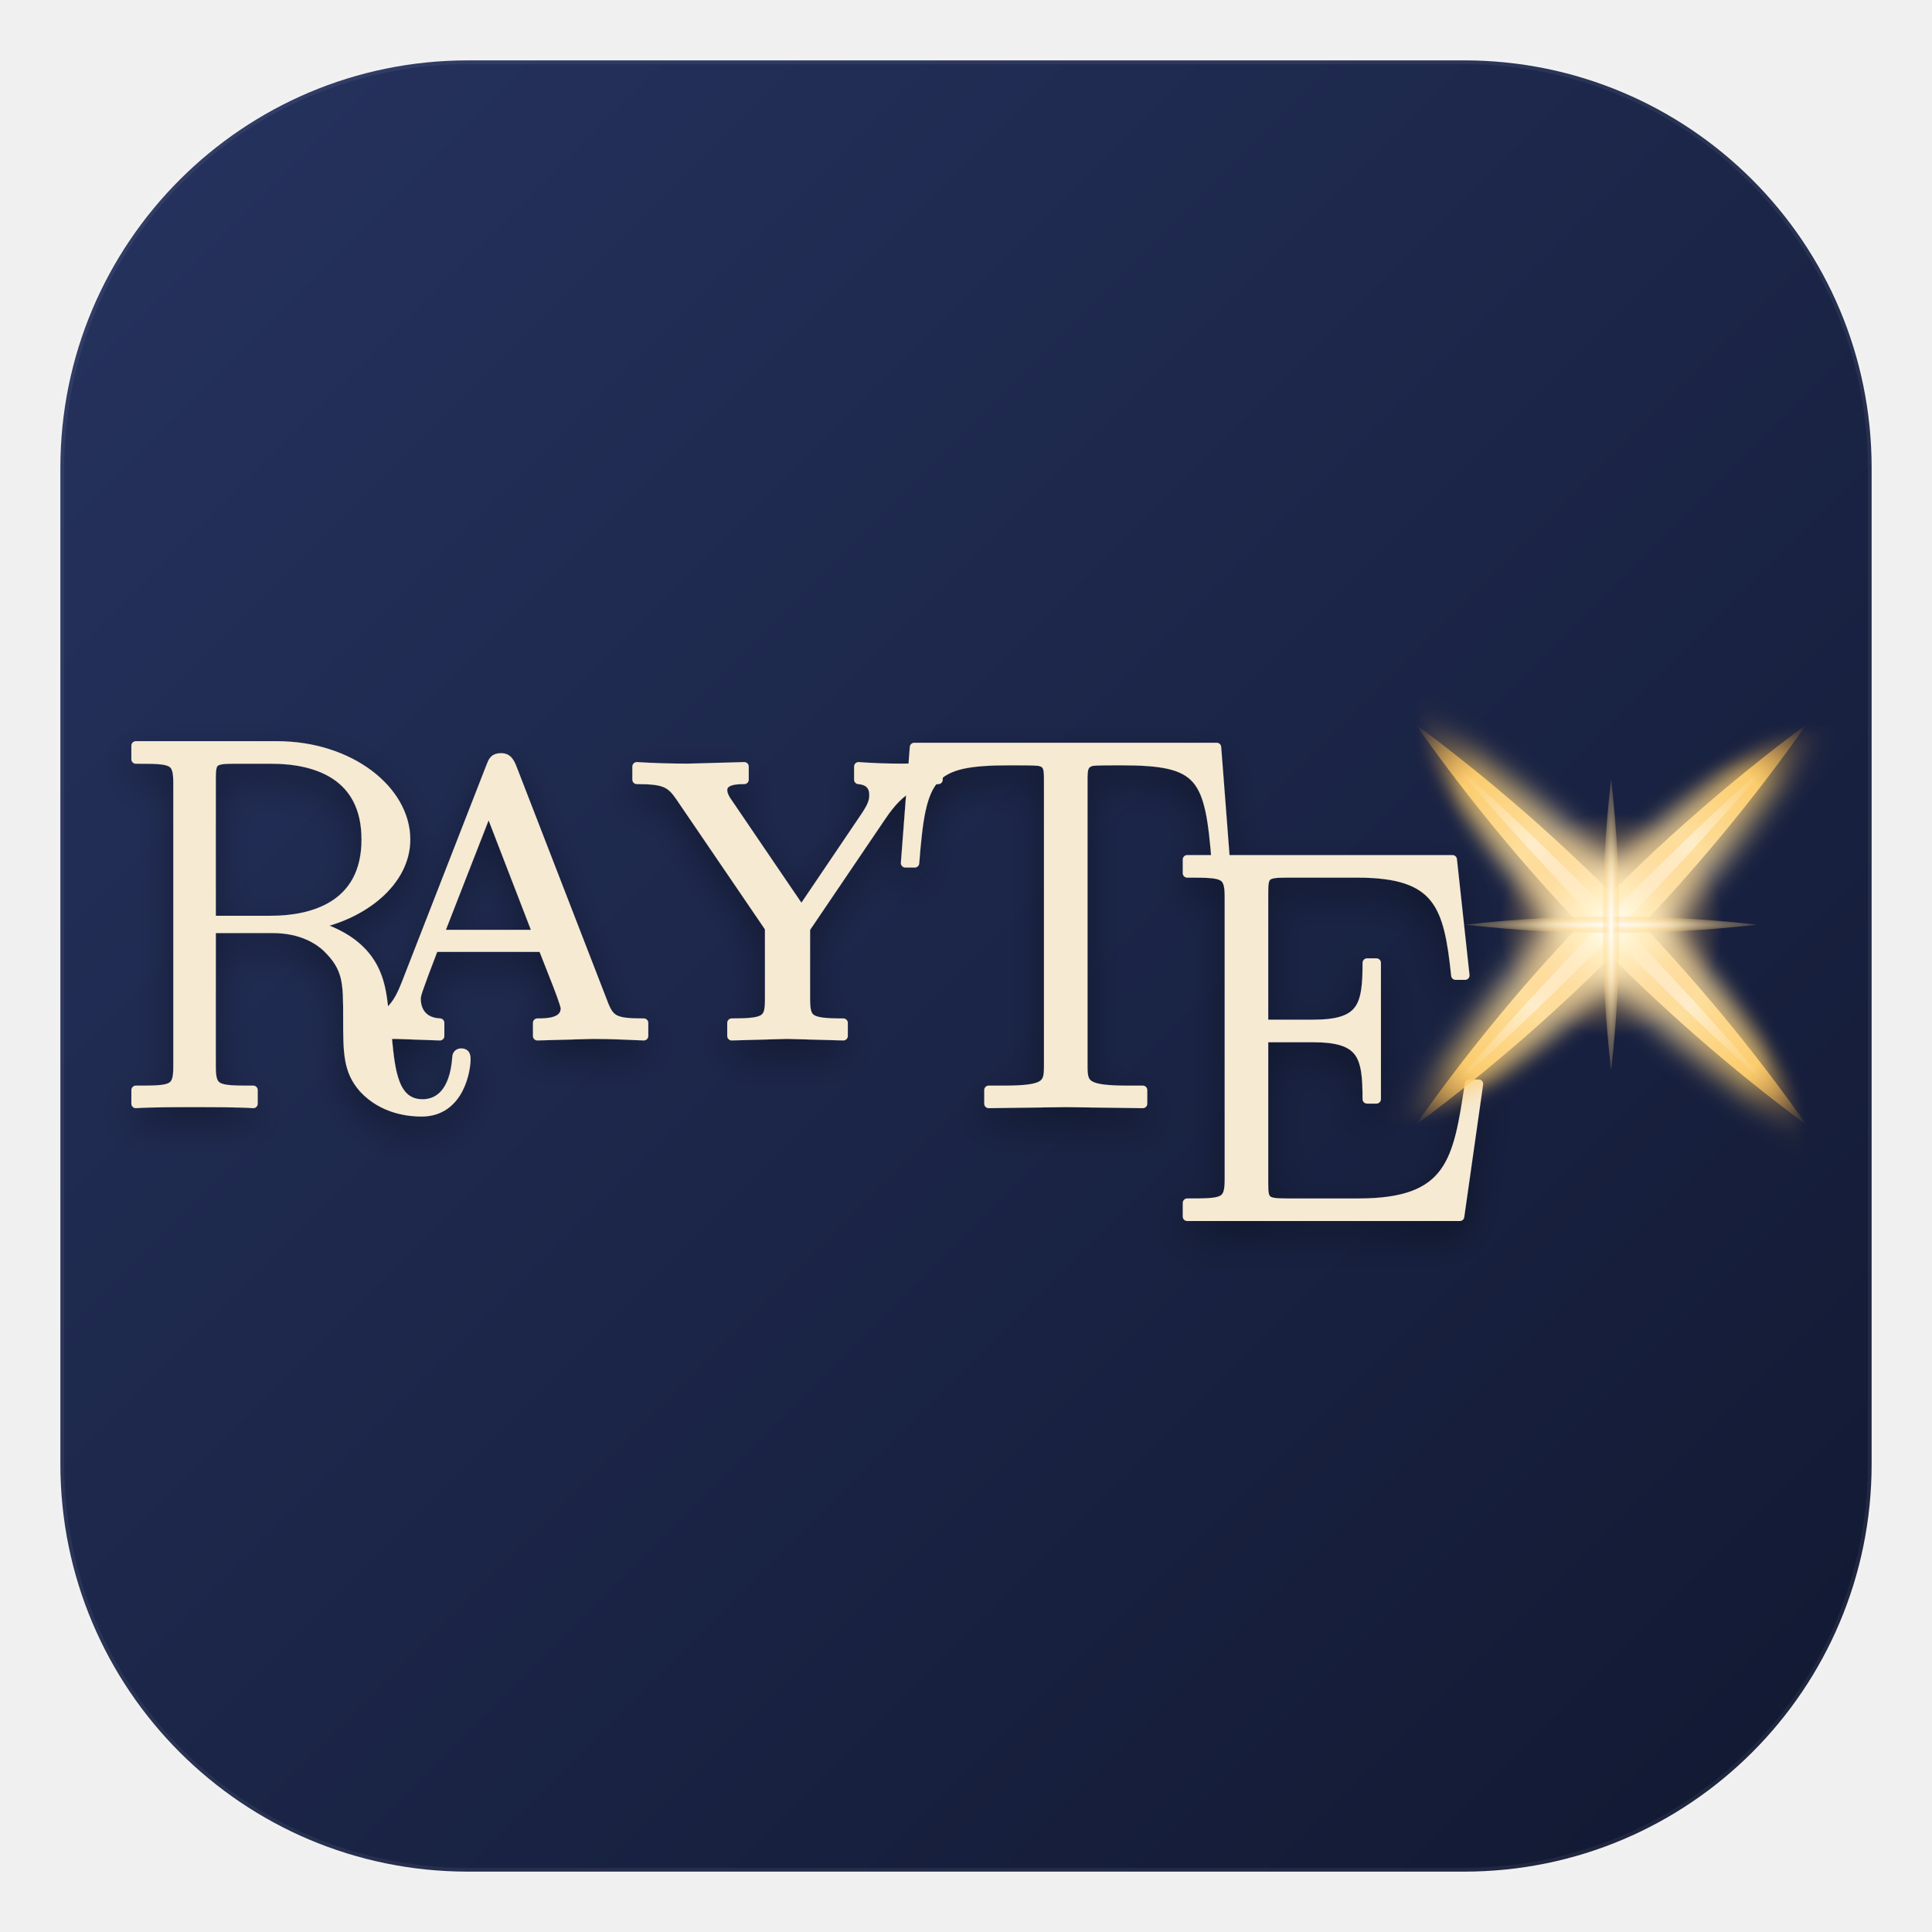
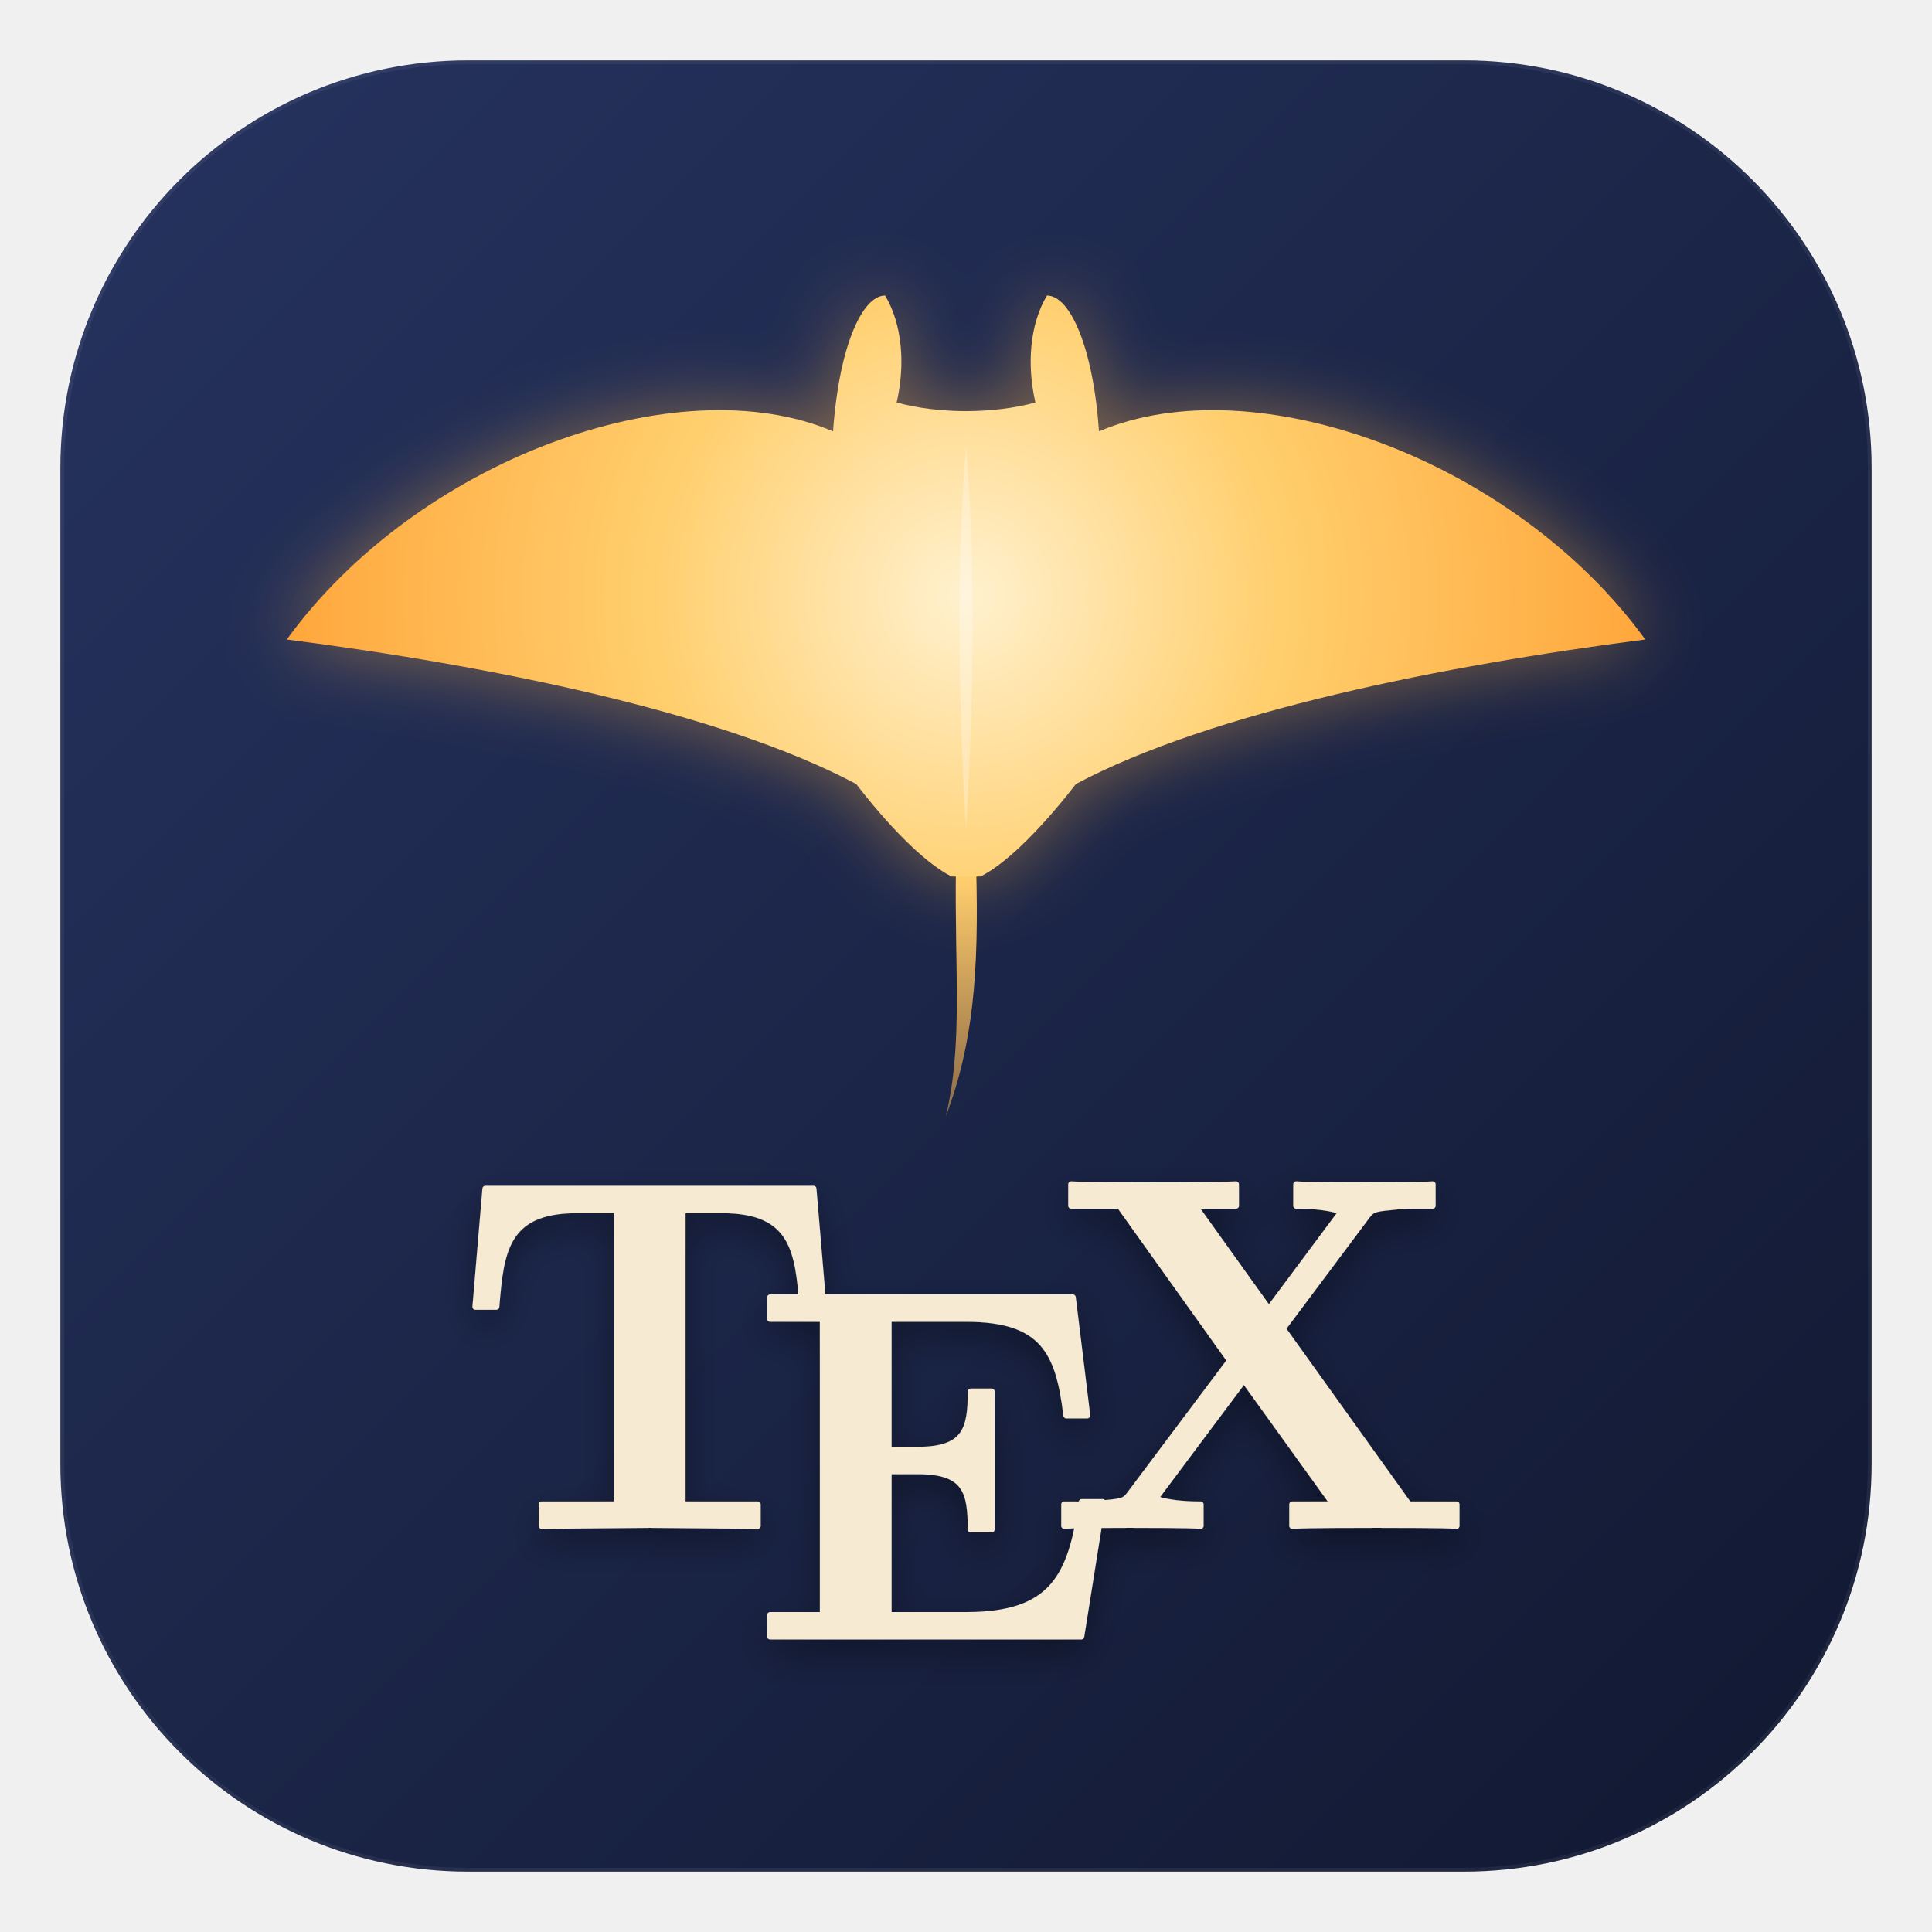
<svg xmlns="http://www.w3.org/2000/svg" viewBox="0 0 1024 1024" width="1024" height="1024">
  <defs>
    <linearGradient id="bg" x1="0" y1="0" x2="1" y2="1">
      <stop offset="0" stop-color="#26335f" />
      <stop offset="1" stop-color="#111831" />
    </linearGradient>
-     <linearGradient id="beam" gradientUnits="userSpaceOnUse" x1="-400" y1="0" x2="400" y2="0">
-       <stop offset="0" stop-color="#ffae3b" stop-opacity="0" />
-       <stop offset="0.14" stop-color="#ffcf6e" stop-opacity="0.95" />
-       <stop offset="0.5" stop-color="#fff4d8" />
-       <stop offset="0.86" stop-color="#ffcf6e" stop-opacity="0.95" />
-       <stop offset="1" stop-color="#ffae3b" stop-opacity="0" />
+     <radialGradient id="ray" gradientUnits="userSpaceOnUse" cx="500" cy="300" r="480">
+       <stop offset="0" stop-color="#fff1cf" />
+       <stop offset="0.45" stop-color="#ffcf6e" />
+       <stop offset="1" stop-color="#ffa53a" />
+     </radialGradient>
+     <linearGradient id="tail" gradientUnits="userSpaceOnUse" x1="0" y1="494" x2="0" y2="770">
+       <stop offset="0" stop-color="#ffcf6e" />
+       <stop offset="1" stop-color="#ffa53a" stop-opacity="0.15" />
    </linearGradient>
-     <linearGradient id="core" gradientUnits="userSpaceOnUse" x1="-310" y1="0" x2="310" y2="0">
-       <stop offset="0" stop-color="#ffffff" stop-opacity="0" />
-       <stop offset="0.5" stop-color="#ffffff" stop-opacity="0.95" />
-       <stop offset="1" stop-color="#ffffff" stop-opacity="0" />
-     </linearGradient>
-     <radialGradient id="spark">
-       <stop offset="0" stop-color="#ffffff" stop-opacity="0.95" />
-       <stop offset="0.25" stop-color="#fff0c4" stop-opacity="0.75" />
-       <stop offset="1" stop-color="#ffb347" stop-opacity="0" />
-     </radialGradient>
-     <radialGradient id="star">
-       <stop offset="0" stop-color="#ffffff" />
-       <stop offset="1" stop-color="#ffcf6e" stop-opacity="0.2" />
-     </radialGradient>
-     <filter id="blur" x="-20%" y="-300%" width="140%" height="700%">
-       <feGaussianBlur stdDeviation="18" />
+     <filter id="glow" x="-20%" y="-30%" width="140%" height="160%">
+       <feGaussianBlur stdDeviation="26" />
    </filter>
    <filter id="shadow" x="-10%" y="-10%" width="120%" height="130%">
      <feDropShadow dx="0" dy="3" stdDeviation="3.5" flood-color="#000" flood-opacity="0.35" />
    </filter>
-     <path id="g0-121" d="M59.178-48.717V-51.208C57.086-51.009 54.296-50.909 52.204-50.909C49.514-50.909 46.725-51.009 44.035-51.208V-48.717C46.227-48.518 46.924-47.323 46.924-45.729C46.924-44.234 46.127-43.039 45.43-41.943L33.176-23.811L19.427-44.035C18.929-44.732 18.232-45.729 18.232-46.725C18.232-48.717 21.121-48.717 22.316-48.717V-51.208L11.557-50.909C8.867-50.909 4.882-51.009 1.893-51.208V-48.717C7.073-48.717 8.269-48.12 10.062-45.529L27.098-20.523V-7.173C27.098-3.088 26.6-2.491 19.925-2.491V0L30.486-.299L41.146 0V-2.491C34.371-2.491 33.973-3.088 33.973-7.472V-20.423L48.418-41.743C52.005-47.123 55.293-48.518 59.178-48.717Z" />
-     <path id="g0-97" d="M57.684 0V-2.491C52.105-2.491 51.208-2.989 49.913-6.476L32.777-50.71C32.179-52.304 31.681-52.902 30.585-52.902C29.191-52.902 28.991-52.304 28.493-51.009L12.453-9.863C11.357-7.173 9.664-2.69 3.387-2.491V0C5.579-.199 8.468-.299 10.66-.299L18.929 0V-2.491C14.745-2.69 14.446-6.077 14.446-6.974C14.446-7.771 14.446-7.97 17.833-16.837H38.456L40.648-11.258C41.445-9.265 42.74-5.878 42.74-5.28C42.74-2.491 39.153-2.491 37.46-2.491V0L48.02-.299C51.407-.299 55.293-.1 57.684 0ZM37.46-19.328H18.829L28.194-43.337L37.46-19.328Z" />
-     <path id="g1-69" d="M60.473-25.205H58.68C56.488-10.56 55.193-2.59 37.659-2.59H23.811C19.826-2.59 19.626-3.088 19.626-6.476V-33.973H28.991C38.356-33.973 39.253-30.585 39.253-22.316H41.046V-48.219H39.253C39.253-39.95 38.356-36.563 28.991-36.563H19.626V-61.37C19.626-64.757 19.826-65.255 23.811-65.255H37.46C52.902-65.255 54.695-59.078 56.09-45.828H57.883L55.492-67.846H5.081V-65.255C11.955-65.255 13.051-65.255 13.051-60.772V-7.073C13.051-2.59 11.955-2.59 5.081-2.59V0H56.887L60.473-25.205Z" />
-     <path id="g1-82" d="M67.945-8.369C67.945-8.966 67.945-9.664 67.049-9.664C66.252-9.664 66.152-9.066 66.152-8.667C65.654-2.192 62.765 0 59.676 0C54.197 0 53.599-6.276 53.001-12.354C52.702-14.446 52.503-15.94 52.304-18.132C51.706-23.113 50.909-30.386 39.054-33.973C48.518-35.866 56.488-42.242 56.488-50.212C56.488-59.577 45.928-68.045 31.98-68.045H5.181V-65.455C12.055-65.455 13.151-65.455 13.151-60.971V-7.073C13.151-2.59 12.055-2.59 5.181-2.59V0C8.07-.199 13.25-.199 16.339-.199S24.608-.199 27.497 0V-2.59C20.623-2.59 19.527-2.59 19.527-7.073V-33.275H31.183C36.862-33.275 40.05-30.984 41.445-29.689C45.43-25.803 45.43-23.113 45.43-16.339C45.43-9.664 45.43-6.276 48.418-2.889C52.204 1.196 57.285 1.594 59.477 1.594C66.849 1.594 67.945-6.675 67.945-8.369ZM48.917-50.212C48.917-37.36 38.356-34.869 30.884-34.869H19.527V-61.569C19.527-64.956 19.726-65.455 23.711-65.455H30.984C39.253-65.455 48.917-62.565 48.917-50.212Z" />
-     <path id="g1-84" d="M63.661-45.729L61.968-67.746H4.483L2.79-45.729H4.583C5.878-62.267 7.273-65.156 22.615-65.156C24.408-65.156 27.298-65.156 28.095-65.056C29.988-64.757 29.988-63.562 29.988-61.27V-7.273C29.988-3.686 29.689-2.59 21.42-2.59H18.63V0L33.275-.199L47.92 0V-2.59H45.131C36.862-2.59 36.563-3.686 36.563-7.273V-61.27C36.563-63.462 36.563-64.658 38.356-65.056C39.153-65.156 42.042-65.156 43.836-65.156C59.078-65.156 60.573-62.267 61.868-45.729H63.661Z" />
+     <path id="g0-69" d="M70.336-26.899H66.152C64.06-12.055 60.374-4.284 43.039-4.284H27.497V-33.076H33.375C42.939-33.076 43.935-28.991 43.935-21.42H48.12V-49.016H43.935C43.935-41.544 42.939-37.36 33.375-37.36H27.497V-63.562H43.039C58.281-63.562 61.569-57.086 63.064-44.234H67.248L64.359-67.846H3.786V-63.562H14.346V-4.284H3.786V0H66.052L70.336-26.899Z" />
+     <path id="g0-84" d="M73.724-43.836L71.731-67.447H6.077L4.085-43.836H8.269C9.166-54.695 9.963-63.163 24.309-63.163H32.379V-4.284H17.335V0L38.954-.199L60.573 0V-4.284H45.529V-63.163H53.499C67.846-63.163 68.643-54.795 69.539-43.836H73.724Z" />
+     <path id="g0-88" d="M81.594 0V-4.284H72.03L46.824-39.452L63.661-61.968C64.658-63.263 65.056-63.462 68.344-63.761C70.934-64.06 71.333-64.06 74.222-64.06H76.812V-68.344C74.521-68.144 66.55-68.144 63.761-68.144C60.672-68.144 52.005-68.144 49.514-68.344V-64.06C50.71-64.06 55.592-64.06 58.58-62.864L44.035-43.337L29.191-64.06H37.46V-68.344C33.873-68.144 24.508-68.144 20.423-68.144C17.036-68.144 7.173-68.144 4.483-68.344V-64.06H14.147L36.264-33.076L16.239-6.376C15.342-5.181 15.044-4.882 11.557-4.583C9.066-4.384 8.568-4.284 5.778-4.284H3.088V0C5.38-.199 13.45-.199 16.239-.199C19.328-.199 27.895-.199 30.386 0V-4.284C29.29-4.284 24.209-4.284 21.32-5.479L39.054-29.191L56.986-4.284H48.717V0C51.905-.199 61.868-.199 65.654-.199C68.842-.199 79.103-.199 81.594 0Z" />
  </defs>
  <rect x="32" y="32" width="960" height="960" rx="216" fill="url(#bg)" />
  <rect x="32" y="32" width="960" height="960" rx="216" fill="none" stroke="#ffffff" stroke-opacity="0.06" stroke-width="4" />
-   <g transform="translate(-156.40 247.88) scale(2.789)">
-     <g filter="url(#shadow)">
-       <g fill="#f6ead3" stroke="#f6ead3" stroke-width="1.7" stroke-linejoin="round">
-         <use href="#g1-82" x="76.712" y="120.869" />
-         <use href="#g0-97" x="120.744" y="108.002" />
-         <use href="#g0-121" x="175.203" y="108.002" />
-         <use href="#g1-84" x="225.338" y="120.869" />
-         <use href="#g1-69" x="276.614" y="142.313" />
-       </g>
-     </g>
-     <g transform="translate(362.25 86.85) rotate(45.7) scale(0.1331)">
-       <path d="M-420 0 Q 0 -120 420 0 Q 0 120 -420 0 Z" fill="url(#beam)" filter="url(#blur)" opacity="0.8" />
-       <path d="M-400 0 Q 0 -64 400 0 Q 0 64 -400 0 Z" fill="url(#beam)" />
-       <path d="M-330 0 Q 0 -22 330 0 Q 0 22 -330 0 Z" fill="url(#core)" />
-     </g>
-     <g transform="translate(362.25 86.85) rotate(-45.7) scale(0.1331)">
-       <path d="M-420 0 Q 0 -120 420 0 Q 0 120 -420 0 Z" fill="url(#beam)" filter="url(#blur)" opacity="0.8" />
-       <path d="M-400 0 Q 0 -64 400 0 Q 0 64 -400 0 Z" fill="url(#beam)" />
-       <path d="M-330 0 Q 0 -22 330 0 Q 0 22 -330 0 Z" fill="url(#core)" />
-     </g>
-     <g transform="translate(362.25 86.85)">
-       <circle r="21.29" fill="url(#spark)" />
-       <path d="M-27.68 0 Q 0 -3.19 27.68 0 Q 0 3.19 -27.68 0 Z" fill="url(#star)" />
-       <path d="M0 -27.68 Q -3.19 0 0 27.68 Q 3.19 0 0 -27.68 Z" fill="url(#star)" />
+   <g transform="translate(152.00 156.64) scale(0.766) translate(-30 -92)">
+     <path d="M500 172 C484 172 466 170 452 166 C458 140 456 112 444 92 C428 92 412 128 408 186 C300 140 120 206 30 330 C170 348 330 380 424 430 C444 456 470 484 490 494 L510 494 C530 484 556 456 576 430 C670 380 830 348 970 330 C880 206 700 140 592 186 C588 128 572 92 556 92 C544 112 542 140 548 166 C534 170 516 172 500 172 Z" fill="#ffb347" opacity="0.45" filter="url(#glow)" />
+     <path d="M493 488 C492 560 498 610 486 660 C505 610 509 560 507 488 Z" fill="url(#tail)" />
+     <path d="M500 172 C484 172 466 170 452 166 C458 140 456 112 444 92 C428 92 412 128 408 186 C300 140 120 206 30 330 C170 348 330 380 424 430 C444 456 470 484 490 494 L510 494 C530 484 556 456 576 430 C670 380 830 348 970 330 C880 206 700 140 592 186 C588 128 572 92 556 92 C544 112 542 140 548 166 C534 170 516 172 500 172 Z" fill="url(#ray)" />
+     <path d="M500 196 C494 270 494 360 500 462 C506 360 506 270 500 196 Z" fill="#ffffff" opacity="0.28" />
+   </g>
+   <g filter="url(#shadow)" transform="translate(252.00 627.70) scale(2.6486) translate(-80.80 -52.57)">
+     <g fill="#f6ead3" stroke="#f6ead3" stroke-width="1.2" stroke-linejoin="round">
+       <use href="#g0-84" x="76.712" y="120.917" />
+       <use href="#g0-69" x="135.978" y="143.057" />
+       <use href="#g0-88" x="195.534" y="120.917" />
    </g>
  </g>
</svg>
